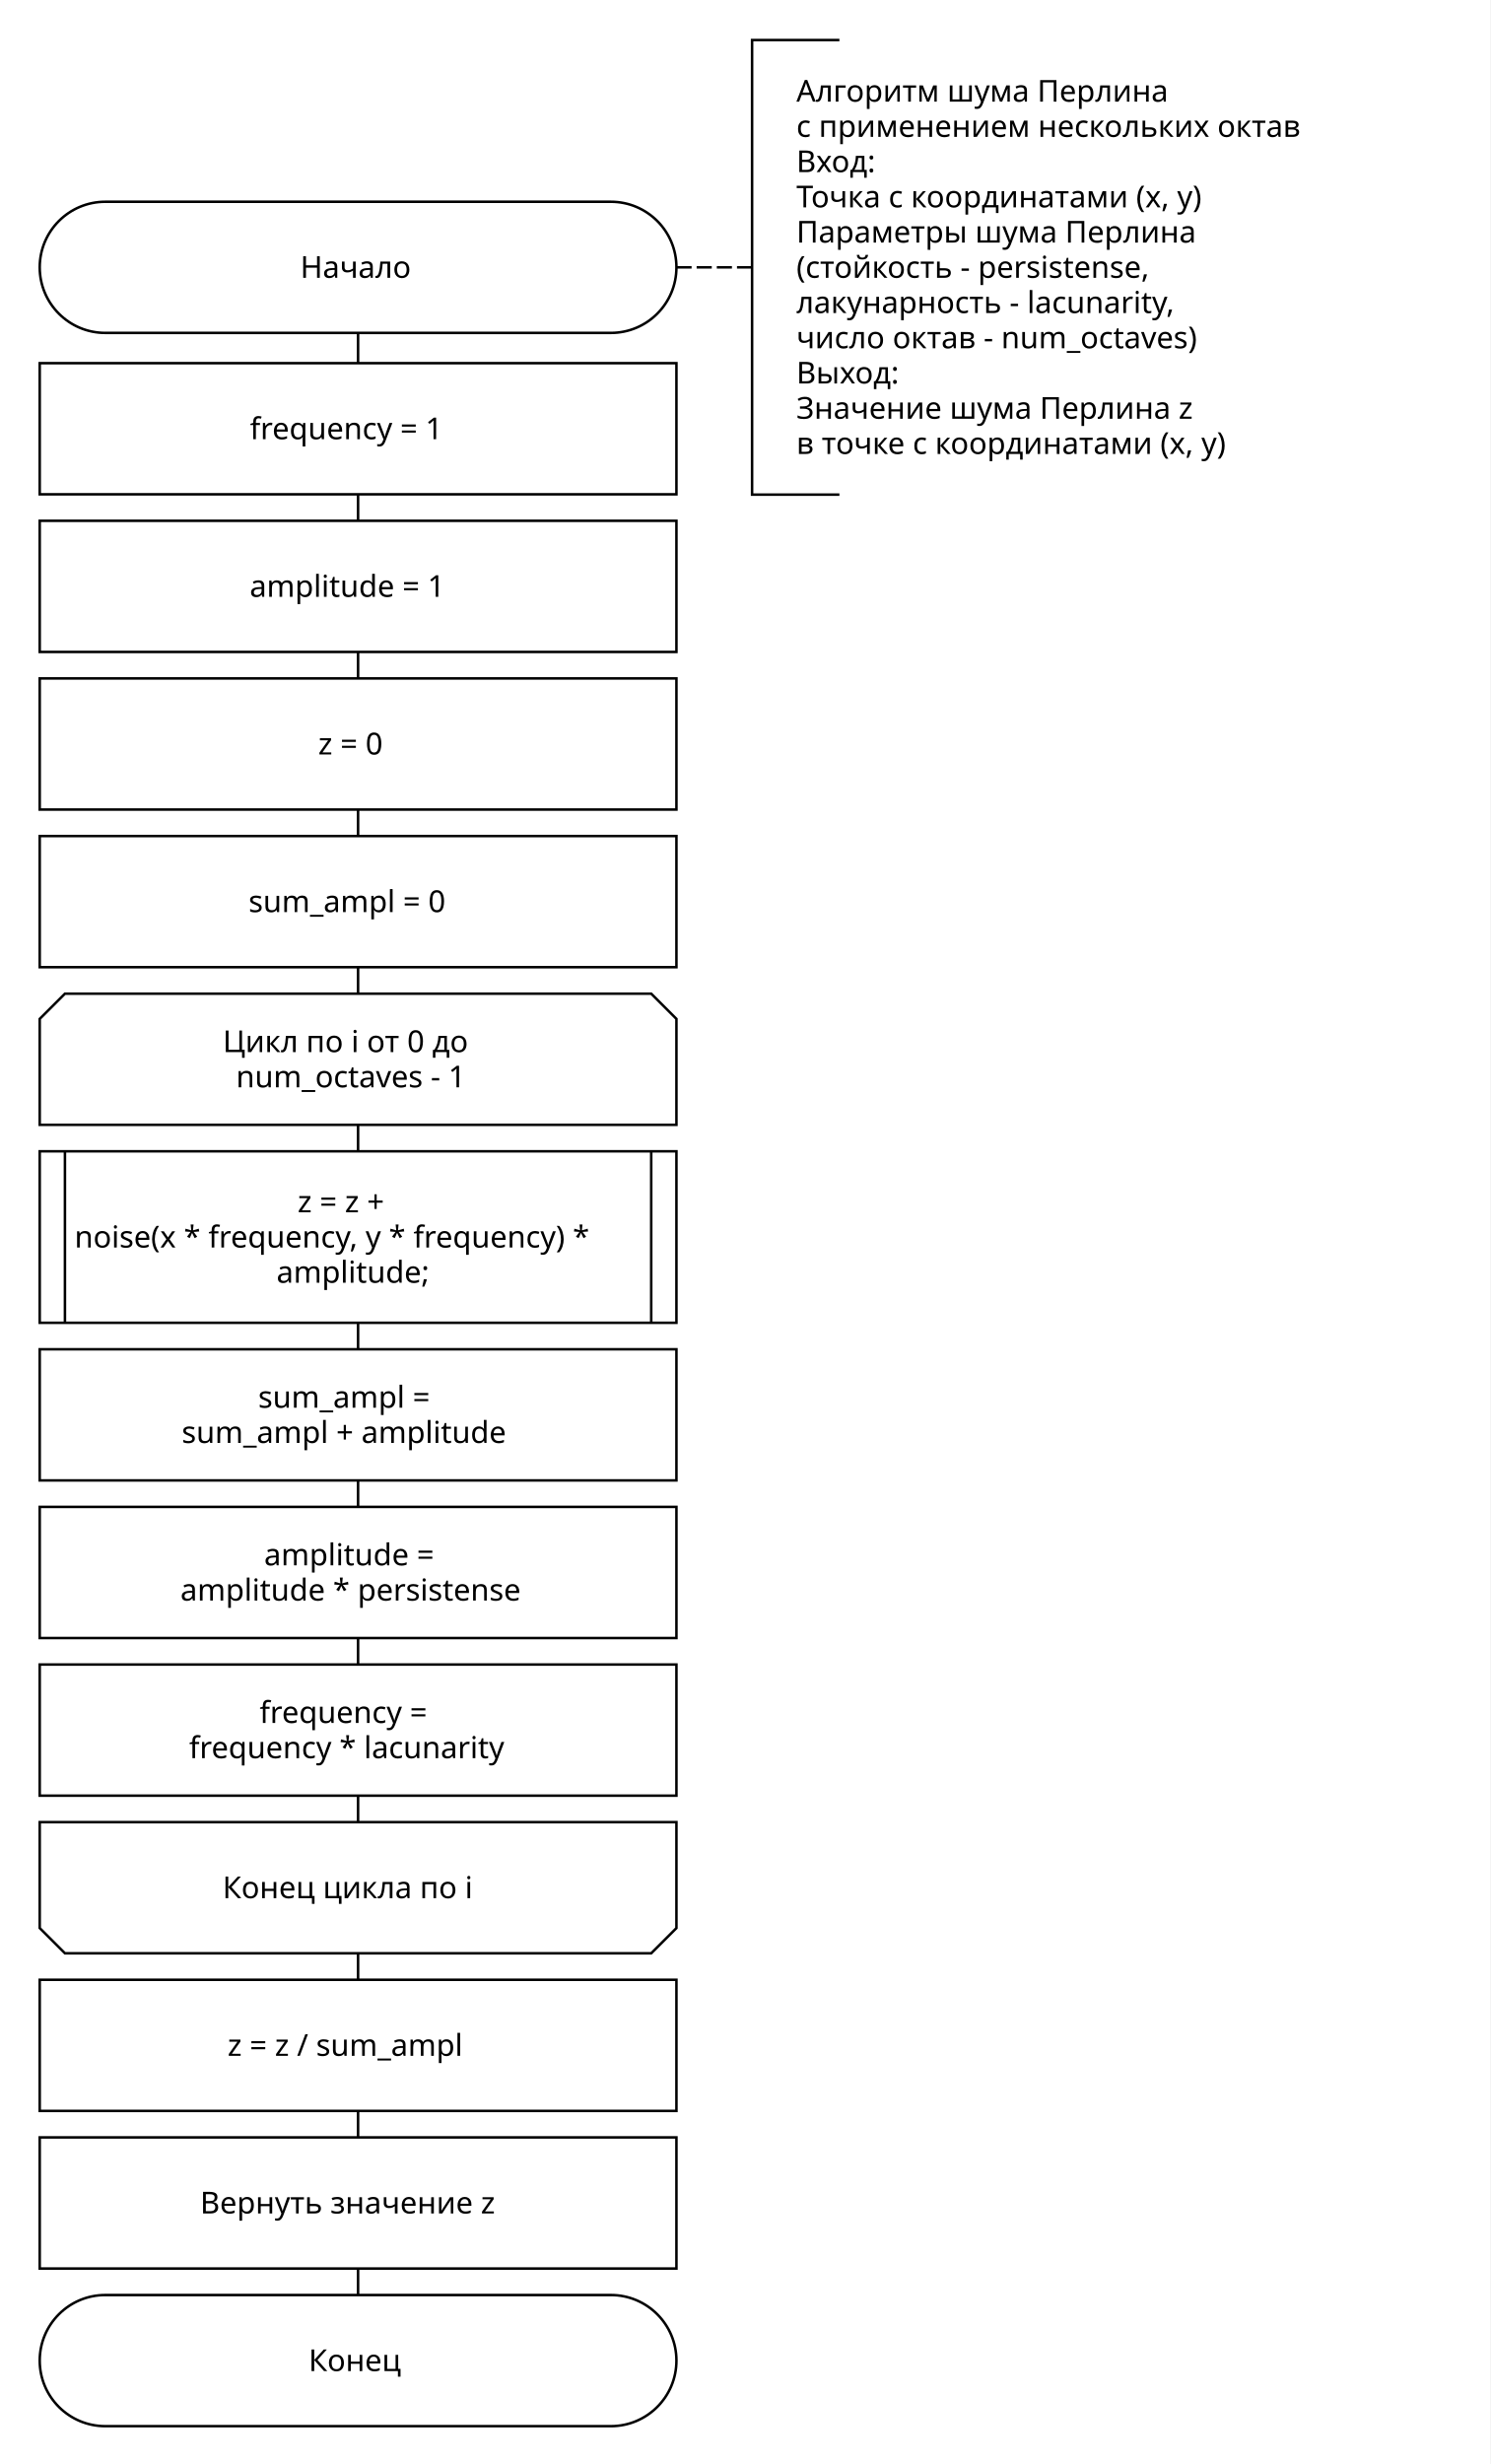
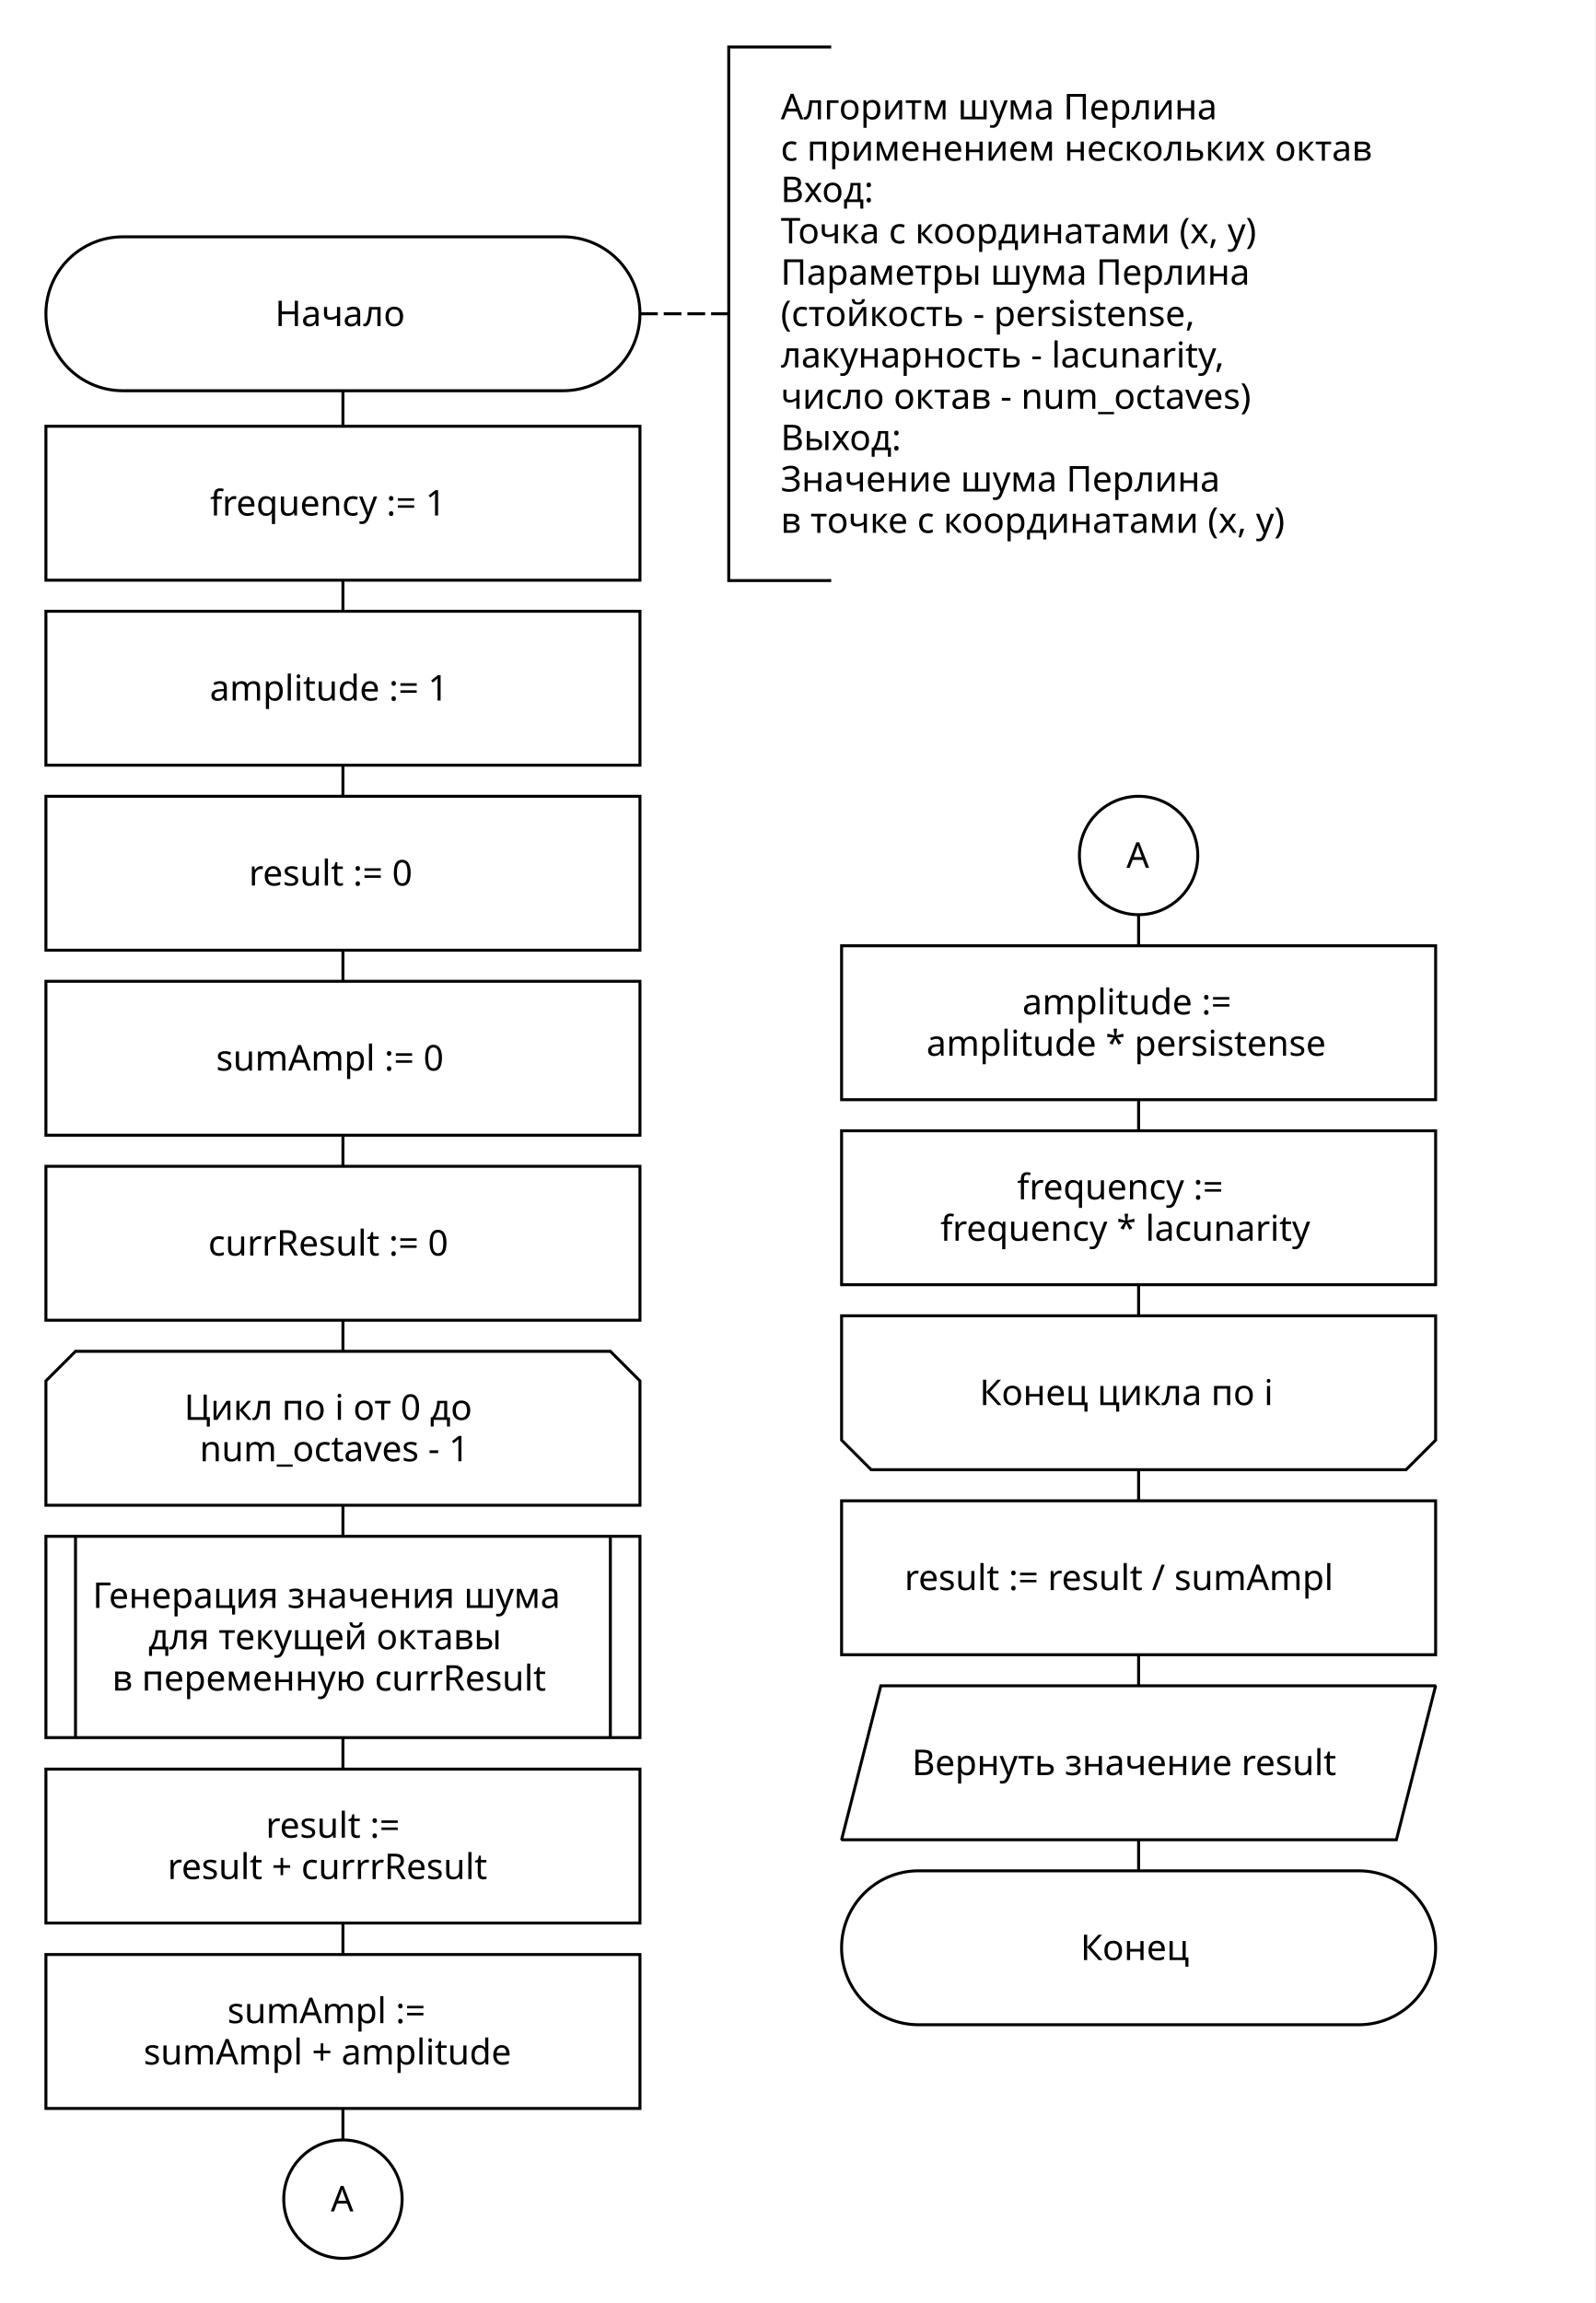
- <svg xmlns="http://www.w3.org/2000/svg" fill-opacity="1" color-rendering="auto" color-interpolation="auto" text-rendering="auto" stroke="black" stroke-linecap="square" width="591" stroke-miterlimit="10" shape-rendering="auto" stroke-opacity="1" fill="black" stroke-dasharray="none" font-weight="normal" stroke-width="1" height="977" font-family="'Dialog'" font-style="normal" stroke-linejoin="miter" font-size="12px" stroke-dashoffset="0" image-rendering="auto">
+ <svg xmlns="http://www.w3.org/2000/svg" fill-opacity="1" color-rendering="auto" color-interpolation="auto" text-rendering="auto" stroke="black" stroke-linecap="square" width="539" stroke-miterlimit="10" shape-rendering="auto" stroke-opacity="1" fill="black" stroke-dasharray="none" font-weight="normal" stroke-width="1" height="778" font-family="'Dialog'" font-style="normal" stroke-linejoin="miter" font-size="12px" stroke-dashoffset="0" image-rendering="auto">
  <defs id="genericDefs" />
  <g>
    <defs id="defs1">
      <clipPath clipPathUnits="userSpaceOnUse" id="clipPath1">
-         <path d="M0 0 L591 0 L591 977 L0 977 L0 0 Z" />
+         <path d="M0 0 L539 0 L539 778 L0 778 L0 0 Z" />
      </clipPath>
      <clipPath clipPathUnits="userSpaceOnUse" id="clipPath2">
-         <path d="M570 90 L1161 90 L1161 1067 L570 1067 L570 90 Z" />
+         <path d="M622 90 L1161 90 L1161 868 L622 868 L622 90 Z" />
      </clipPath>
    </defs>
-     <g fill="white" text-rendering="geometricPrecision" shape-rendering="geometricPrecision" transform="translate(-570,-90)" stroke="white">
-       <rect x="570" width="591" height="977" y="90" clip-path="url(#clipPath2)" stroke="none" />
+     <g fill="white" text-rendering="geometricPrecision" shape-rendering="geometricPrecision" transform="translate(-622,-90)" stroke="white">
+       <rect x="622" width="539" height="778" y="90" clip-path="url(#clipPath2)" stroke="none" />
    </g>
-     <g text-rendering="geometricPrecision" stroke-miterlimit="1.45" shape-rendering="geometricPrecision" transform="matrix(1,0,0,1,-570,-90)" stroke-linecap="butt">
-       <rect x="585.75" y="170" clip-path="url(#clipPath2)" fill="none" width="252.5" rx="26" ry="26" height="52" />
-       <text x="689.084" xml:space="preserve" y="200.154" clip-path="url(#clipPath2)" font-family="sans-serif" stroke="none">Начало</text>
+     <g text-rendering="geometricPrecision" stroke-miterlimit="1.45" shape-rendering="geometricPrecision" transform="matrix(1,0,0,1,-622,-90)" stroke-linecap="butt">
+       <rect x="637.514" y="170" clip-path="url(#clipPath2)" fill="none" width="200.736" rx="26" ry="26" height="52" />
+       <text x="714.966" xml:space="preserve" y="200.154" clip-path="url(#clipPath2)" font-family="sans-serif" stroke="none">Начало</text>
    </g>
-     <g text-rendering="geometricPrecision" stroke-miterlimit="1.45" shape-rendering="geometricPrecision" transform="matrix(1,0,0,1,-570,-90)" stroke-linecap="butt">
+     <g text-rendering="geometricPrecision" stroke-miterlimit="1.45" shape-rendering="geometricPrecision" transform="matrix(1,0,0,1,-622,-90)" stroke-linecap="butt">
      <path fill="none" d="M902.875 105.875 L868.25 105.875 L868.25 286.125 L902.875 286.125" clip-path="url(#clipPath2)" />
      <text x="885.82" xml:space="preserve" y="130.31" clip-path="url(#clipPath2)" font-family="sans-serif" stroke="none">Алгоритм шума Перлина </text>
      <text x="885.82" xml:space="preserve" y="144.279" clip-path="url(#clipPath2)" font-family="sans-serif" stroke="none">с применением нескольких октав</text>
      <text x="885.82" xml:space="preserve" y="158.248" clip-path="url(#clipPath2)" font-family="sans-serif" stroke="none">Вход:</text>
      <text x="885.82" xml:space="preserve" y="172.217" clip-path="url(#clipPath2)" font-family="sans-serif" stroke="none">Точка с координатами (x, y)</text>
      <text x="885.82" xml:space="preserve" y="186.185" clip-path="url(#clipPath2)" font-family="sans-serif" stroke="none">Параметры шума Перлина </text>
      <text x="885.82" xml:space="preserve" y="200.154" clip-path="url(#clipPath2)" font-family="sans-serif" stroke="none">(стойкость - persistense,</text>
      <text x="885.82" xml:space="preserve" y="214.123" clip-path="url(#clipPath2)" font-family="sans-serif" stroke="none">лакунарность - lacunarity, </text>
      <text x="885.82" xml:space="preserve" y="228.092" clip-path="url(#clipPath2)" font-family="sans-serif" stroke="none">число октав - num_octaves)</text>
      <text x="885.82" xml:space="preserve" y="242.06" clip-path="url(#clipPath2)" font-family="sans-serif" stroke="none">Выход:</text>
-       <text x="885.82" xml:space="preserve" y="256.029" clip-path="url(#clipPath2)" font-family="sans-serif" stroke="none">Значение шума Перлина z </text>
+       <text x="885.82" xml:space="preserve" y="256.029" clip-path="url(#clipPath2)" font-family="sans-serif" stroke="none">Значение шума Перлина  </text>
      <text x="885.82" xml:space="preserve" y="269.998" clip-path="url(#clipPath2)" font-family="sans-serif" stroke="none">в точке с координатами (x, y)</text>
    </g>
-     <g text-rendering="geometricPrecision" stroke-miterlimit="1.45" shape-rendering="geometricPrecision" transform="matrix(1,0,0,1,-570,-90)" stroke-linecap="butt">
-       <path fill="none" d="M585.75 234 L838.25 234 L838.25 286 L585.75 286 Z" clip-path="url(#clipPath2)" />
-       <text x="669.115" xml:space="preserve" y="264.154" clip-path="url(#clipPath2)" font-family="sans-serif" stroke="none">frequency = 1</text>
+     <g text-rendering="geometricPrecision" stroke-miterlimit="1.45" shape-rendering="geometricPrecision" transform="matrix(1,0,0,1,-622,-90)" stroke-linecap="butt">
+       <path fill="none" d="M637.514 234 L838.25 234 L838.25 286 L637.514 286 Z" clip-path="url(#clipPath2)" />
+       <text x="692.976" xml:space="preserve" y="264.154" clip-path="url(#clipPath2)" font-family="sans-serif" stroke="none">frequency := 1</text>
    </g>
-     <g text-rendering="geometricPrecision" stroke-miterlimit="1.45" shape-rendering="geometricPrecision" transform="matrix(1,0,0,1,-570,-90)" stroke-linecap="butt">
-       <path fill="none" d="M585.75 296.5 L838.25 296.5 L838.25 348.5 L585.75 348.5 Z" clip-path="url(#clipPath2)" />
-       <text x="669.021" xml:space="preserve" y="326.654" clip-path="url(#clipPath2)" font-family="sans-serif" stroke="none">amplitude = 1</text>
+     <g text-rendering="geometricPrecision" stroke-miterlimit="1.45" shape-rendering="geometricPrecision" transform="matrix(1,0,0,1,-622,-90)" stroke-linecap="butt">
+       <path fill="none" d="M637.514 296.5 L838.25 296.5 L838.25 348.5 L637.514 348.5 Z" clip-path="url(#clipPath2)" />
+       <text x="692.882" xml:space="preserve" y="326.654" clip-path="url(#clipPath2)" font-family="sans-serif" stroke="none">amplitude := 1</text>
    </g>
-     <g text-rendering="geometricPrecision" stroke-miterlimit="1.45" shape-rendering="geometricPrecision" transform="matrix(1,0,0,1,-570,-90)" stroke-linecap="butt">
-       <path fill="none" d="M585.75 359 L838.25 359 L838.25 411 L585.75 411 Z" clip-path="url(#clipPath2)" />
-       <text x="696.191" xml:space="preserve" y="389.154" clip-path="url(#clipPath2)" font-family="sans-serif" stroke="none">z = 0</text>
+     <g text-rendering="geometricPrecision" stroke-miterlimit="1.45" shape-rendering="geometricPrecision" transform="matrix(1,0,0,1,-622,-90)" stroke-linecap="butt">
+       <path fill="none" d="M637.514 359 L838.25 359 L838.25 411 L637.514 411 Z" clip-path="url(#clipPath2)" />
+       <text x="706.095" xml:space="preserve" y="389.154" clip-path="url(#clipPath2)" font-family="sans-serif" stroke="none">result := 0</text>
    </g>
-     <g text-rendering="geometricPrecision" stroke-miterlimit="1.45" shape-rendering="geometricPrecision" transform="matrix(1,0,0,1,-570,-90)" stroke-linecap="butt">
-       <path fill="none" d="M585.75 421.5 L838.25 421.5 L838.25 473.5 L585.75 473.5 Z" clip-path="url(#clipPath2)" />
-       <text x="668.57" xml:space="preserve" y="451.654" clip-path="url(#clipPath2)" font-family="sans-serif" stroke="none">sum_ampl = 0</text>
+     <g text-rendering="geometricPrecision" stroke-miterlimit="1.45" shape-rendering="geometricPrecision" transform="matrix(1,0,0,1,-622,-90)" stroke-linecap="butt">
+       <path fill="none" d="M637.514 421.5 L838.25 421.5 L838.25 473.5 L637.514 473.5 Z" clip-path="url(#clipPath2)" />
+       <text x="695.003" xml:space="preserve" y="451.654" clip-path="url(#clipPath2)" font-family="sans-serif" stroke="none">sumAmpl := 0</text>
    </g>
-     <g text-rendering="geometricPrecision" stroke-miterlimit="1.45" shape-rendering="geometricPrecision" transform="matrix(1,0,0,1,-570,-90)" stroke-linecap="butt">
-       <path fill="none" d="M595.75 484 L828.25 484 L838.25 494 L838.25 536 L585.75 536 L585.75 494 Z" clip-path="url(#clipPath2)" />
-       <text x="658.384" xml:space="preserve" y="507.17" clip-path="url(#clipPath2)" font-family="sans-serif" stroke="none">Цикл по i от 0 до</text>
-       <text x="660.479" xml:space="preserve" y="521.139" clip-path="url(#clipPath2)" font-family="sans-serif" stroke="none"> num_octaves - 1</text>
+     <g text-rendering="geometricPrecision" stroke-miterlimit="1.45" shape-rendering="geometricPrecision" transform="matrix(1,0,0,1,-622,-90)" stroke-linecap="butt">
+       <path fill="none" d="M647.514 546.5 L828.25 546.5 L838.25 556.5 L838.25 598.5 L637.514 598.5 L637.514 556.5 Z" clip-path="url(#clipPath2)" />
+       <text x="684.266" xml:space="preserve" y="569.67" clip-path="url(#clipPath2)" font-family="sans-serif" stroke="none">Цикл по i от 0 до</text>
+       <text x="686.361" xml:space="preserve" y="583.639" clip-path="url(#clipPath2)" font-family="sans-serif" stroke="none"> num_octaves - 1</text>
    </g>
-     <g text-rendering="geometricPrecision" stroke-miterlimit="1.45" shape-rendering="geometricPrecision" transform="matrix(1,0,0,1,-570,-90)" stroke-linecap="butt">
-       <rect fill="none" x="585.75" width="252.5" height="68" y="546.5" clip-path="url(#clipPath2)" />
-       <path fill="none" d="M595.75 546.5 L595.75 614.5 M828.25 546.5 L828.25 614.5 M595.75 546.5 Z" clip-path="url(#clipPath2)" />
-       <text x="688.018" xml:space="preserve" y="570.686" clip-path="url(#clipPath2)" font-family="sans-serif" stroke="none">z = z + </text>
-       <text x="599.55" xml:space="preserve" y="584.654" clip-path="url(#clipPath2)" font-family="sans-serif" stroke="none">noise(x * frequency, y * frequency) * </text>
-       <text x="679.659" xml:space="preserve" y="598.623" clip-path="url(#clipPath2)" font-family="sans-serif" stroke="none">amplitude;</text>
+     <g text-rendering="geometricPrecision" stroke-miterlimit="1.45" shape-rendering="geometricPrecision" transform="matrix(1,0,0,1,-622,-90)" stroke-linecap="butt">
+       <rect fill="none" x="637.514" width="200.736" height="68" y="609" clip-path="url(#clipPath2)" />
+       <path fill="none" d="M647.514 609 L647.514 677 M828.25 609 L828.25 677 M647.514 609 Z" clip-path="url(#clipPath2)" />
+       <text x="653.323" xml:space="preserve" y="633.186" clip-path="url(#clipPath2)" font-family="sans-serif" stroke="none">Генерация значения шума</text>
+       <text x="672.131" xml:space="preserve" y="647.154" clip-path="url(#clipPath2)" font-family="sans-serif" stroke="none">для текущей октавы</text>
+       <text x="659.909" xml:space="preserve" y="661.123" clip-path="url(#clipPath2)" font-family="sans-serif" stroke="none">в переменную currResult</text>
    </g>
-     <g text-rendering="geometricPrecision" stroke-miterlimit="1.45" shape-rendering="geometricPrecision" transform="matrix(1,0,0,1,-570,-90)" stroke-linecap="butt">
-       <path fill="none" d="M585.75 625 L838.25 625 L838.25 677 L585.75 677 Z" clip-path="url(#clipPath2)" />
-       <text x="672.388" xml:space="preserve" y="648.17" clip-path="url(#clipPath2)" font-family="sans-serif" stroke="none">sum_ampl = </text>
-       <text x="642.068" xml:space="preserve" y="662.139" clip-path="url(#clipPath2)" font-family="sans-serif" stroke="none">sum_ampl + amplitude</text>
+     <g text-rendering="geometricPrecision" stroke-miterlimit="1.45" shape-rendering="geometricPrecision" transform="matrix(1,0,0,1,-622,-90)" stroke-linecap="butt">
+       <path fill="none" d="M637.514 750.278 L838.25 750.278 L838.25 802.278 L637.514 802.278 Z" clip-path="url(#clipPath2)" />
+       <text x="698.821" xml:space="preserve" y="773.448" clip-path="url(#clipPath2)" font-family="sans-serif" stroke="none">sumAmpl := </text>
+       <text x="670.523" xml:space="preserve" y="787.417" clip-path="url(#clipPath2)" font-family="sans-serif" stroke="none">sumAmpl + amplitude</text>
    </g>
-     <g text-rendering="geometricPrecision" stroke-miterlimit="1.45" shape-rendering="geometricPrecision" transform="matrix(1,0,0,1,-570,-90)" stroke-linecap="butt">
-       <path fill="none" d="M585.75 687.5 L838.25 687.5 L838.25 739.5 L585.75 739.5 Z" clip-path="url(#clipPath2)" />
-       <text x="674.746" xml:space="preserve" y="710.67" clip-path="url(#clipPath2)" font-family="sans-serif" stroke="none">amplitude =</text>
-       <text x="638.409" xml:space="preserve" y="724.639" clip-path="url(#clipPath2)" font-family="sans-serif" stroke="none"> amplitude * persistense</text>
+     <g text-rendering="geometricPrecision" stroke-miterlimit="1.45" shape-rendering="geometricPrecision" transform="matrix(1,0,0,1,-622,-90)" stroke-linecap="butt">
+       <path fill="none" d="M906.382 409.5 L1107.118 409.5 L1107.118 461.5 L906.382 461.5 Z" clip-path="url(#clipPath2)" />
+       <text x="967.475" xml:space="preserve" y="432.67" clip-path="url(#clipPath2)" font-family="sans-serif" stroke="none">amplitude :=</text>
+       <text x="935.066" xml:space="preserve" y="446.639" clip-path="url(#clipPath2)" font-family="sans-serif" stroke="none">amplitude * persistense</text>
    </g>
-     <g text-rendering="geometricPrecision" stroke-miterlimit="1.45" shape-rendering="geometricPrecision" transform="matrix(1,0,0,1,-570,-90)" stroke-linecap="butt">
-       <path fill="none" d="M585.75 750 L838.25 750 L838.25 802 L585.75 802 Z" clip-path="url(#clipPath2)" />
-       <text x="672.933" xml:space="preserve" y="773.17" clip-path="url(#clipPath2)" font-family="sans-serif" stroke="none">frequency = </text>
-       <text x="644.998" xml:space="preserve" y="787.139" clip-path="url(#clipPath2)" font-family="sans-serif" stroke="none">frequency * lacunarity</text>
+     <g text-rendering="geometricPrecision" stroke-miterlimit="1.45" shape-rendering="geometricPrecision" transform="matrix(1,0,0,1,-622,-90)" stroke-linecap="butt">
+       <path fill="none" d="M906.382 472 L1107.118 472 L1107.118 524 L906.382 524 Z" clip-path="url(#clipPath2)" />
+       <text x="965.661" xml:space="preserve" y="495.17" clip-path="url(#clipPath2)" font-family="sans-serif" stroke="none">frequency := </text>
+       <text x="939.748" xml:space="preserve" y="509.139" clip-path="url(#clipPath2)" font-family="sans-serif" stroke="none">frequency * lacunarity</text>
    </g>
-     <g text-rendering="geometricPrecision" stroke-miterlimit="1.45" shape-rendering="geometricPrecision" transform="matrix(1,0,0,1,-570,-90)" stroke-linecap="butt">
-       <path fill="none" d="M585.75 812.5 L838.25 812.5 L838.25 854.5 L828.25 864.5 L595.75 864.5 L585.75 854.5 Z" clip-path="url(#clipPath2)" />
-       <text x="658.269" xml:space="preserve" y="842.654" clip-path="url(#clipPath2)" font-family="sans-serif" stroke="none">Конец цикла по i</text>
+     <g text-rendering="geometricPrecision" stroke-miterlimit="1.45" shape-rendering="geometricPrecision" transform="matrix(1,0,0,1,-622,-90)" stroke-linecap="butt">
+       <path fill="none" d="M906.382 534.5 L1107.118 534.5 L1107.118 576.5 L1097.118 586.5 L916.382 586.5 L906.382 576.5 Z" clip-path="url(#clipPath2)" />
+       <text x="953.019" xml:space="preserve" y="564.654" clip-path="url(#clipPath2)" font-family="sans-serif" stroke="none">Конец цикла по i</text>
    </g>
-     <g text-rendering="geometricPrecision" stroke-miterlimit="1.45" shape-rendering="geometricPrecision" transform="matrix(1,0,0,1,-570,-90)" stroke-linecap="butt">
-       <path fill="none" d="M585.75 875 L838.25 875 L838.25 927 L585.75 927 Z" clip-path="url(#clipPath2)" />
-       <text x="660.253" xml:space="preserve" y="905.154" clip-path="url(#clipPath2)" font-family="sans-serif" stroke="none">z = z / sum_ampl</text>
+     <g text-rendering="geometricPrecision" stroke-miterlimit="1.45" shape-rendering="geometricPrecision" transform="matrix(1,0,0,1,-622,-90)" stroke-linecap="butt">
+       <path fill="none" d="M906.382 597 L1107.118 597 L1107.118 649 L906.382 649 Z" clip-path="url(#clipPath2)" />
+       <text x="927.64" xml:space="preserve" y="627.154" clip-path="url(#clipPath2)" font-family="sans-serif" stroke="none">result := result / sumAmpl</text>
    </g>
-     <g text-rendering="geometricPrecision" stroke-miterlimit="1.45" shape-rendering="geometricPrecision" transform="matrix(1,0,0,1,-570,-90)" stroke-linecap="butt">
-       <path fill="none" d="M585.75 937.5 L838.25 937.5 L838.25 989.5 L585.75 989.5 Z" clip-path="url(#clipPath2)" />
-       <text x="649.375" xml:space="preserve" y="967.654" clip-path="url(#clipPath2)" font-family="sans-serif" stroke="none">Вернуть значение z</text>
+     <g text-rendering="geometricPrecision" stroke-miterlimit="1.45" shape-rendering="geometricPrecision" transform="matrix(1,0,0,1,-622,-90)" stroke-linecap="butt">
+       <rect x="906.382" y="722" clip-path="url(#clipPath2)" fill="none" width="200.736" rx="26" ry="26" height="52" />
+       <text x="987.121" xml:space="preserve" y="752.154" clip-path="url(#clipPath2)" font-family="sans-serif" stroke="none">Конец</text>
    </g>
-     <g text-rendering="geometricPrecision" stroke-miterlimit="1.45" shape-rendering="geometricPrecision" transform="matrix(1,0,0,1,-570,-90)" stroke-linecap="butt">
-       <rect x="585.75" y="1000" clip-path="url(#clipPath2)" fill="none" width="252.5" rx="26" ry="26" height="52" />
-       <text x="692.371" xml:space="preserve" y="1030.154" clip-path="url(#clipPath2)" font-family="sans-serif" stroke="none">Конец</text>
+     <g text-rendering="geometricPrecision" stroke-miterlimit="1.45" shape-rendering="geometricPrecision" transform="matrix(1,0,0,1,-622,-90)" stroke-linecap="butt">
+       <path fill="none" d="M637.514 484 L838.25 484 L838.25 536 L637.514 536 Z" clip-path="url(#clipPath2)" />
+       <text x="692.358" xml:space="preserve" y="514.154" clip-path="url(#clipPath2)" font-family="sans-serif" stroke="none">currResult := 0</text>
    </g>
-     <g text-rendering="geometricPrecision" stroke-miterlimit="1.45" stroke-dasharray="6,2" shape-rendering="geometricPrecision" transform="matrix(1,0,0,1,-570,-90)" stroke-linecap="butt">
-       <path fill="none" d="M868.262 196 L838.238 196" clip-path="url(#clipPath2)" />
+     <g text-rendering="geometricPrecision" stroke-miterlimit="1.45" shape-rendering="geometricPrecision" transform="matrix(1,0,0,1,-622,-90)" stroke-linecap="butt">
+       <path fill="none" d="M637.514 687.639 L838.25 687.639 L838.25 739.639 L637.514 739.639 Z" clip-path="url(#clipPath2)" />
+       <text x="711.82" xml:space="preserve" y="710.809" clip-path="url(#clipPath2)" font-family="sans-serif" stroke="none">result :=</text>
+       <text x="678.623" xml:space="preserve" y="724.778" clip-path="url(#clipPath2)" font-family="sans-serif" stroke="none">result + currrResult</text>
    </g>
-     <g text-rendering="geometricPrecision" stroke-miterlimit="1.45" shape-rendering="geometricPrecision" transform="matrix(1,0,0,1,-570,-90)" stroke-linecap="butt">
-       <path fill="none" d="M712 221.969 L712 233.965" clip-path="url(#clipPath2)" />
-       <path fill="none" d="M712 285.971 L712 296.494" clip-path="url(#clipPath2)" />
-       <path fill="none" d="M712 348.471 L712 358.994" clip-path="url(#clipPath2)" />
-       <path fill="none" d="M712 410.971 L712 421.494" clip-path="url(#clipPath2)" />
-       <path fill="none" d="M712 473.471 L712 483.994" clip-path="url(#clipPath2)" />
-       <path fill="none" d="M712 535.99 L712 546.466" clip-path="url(#clipPath2)" />
-       <path fill="none" d="M712 614.476 L712 624.998" clip-path="url(#clipPath2)" />
-       <path fill="none" d="M712 676.971 L712 687.494" clip-path="url(#clipPath2)" />
-       <path fill="none" d="M712 739.471 L712 749.994" clip-path="url(#clipPath2)" />
-       <path fill="none" d="M712 801.971 L712 812.494" clip-path="url(#clipPath2)" />
-       <path fill="none" d="M712 864.471 L712 874.994" clip-path="url(#clipPath2)" />
-       <path fill="none" d="M712 926.971 L712 937.494" clip-path="url(#clipPath2)" />
-       <path fill="none" d="M712 989.471 L712 999.994" clip-path="url(#clipPath2)" />
+     <g text-rendering="geometricPrecision" stroke-miterlimit="1.45" shape-rendering="geometricPrecision" transform="matrix(1,0,0,1,-622,-90)" stroke-linecap="butt">
+       <circle fill="none" r="20" clip-path="url(#clipPath2)" cx="737.882" cy="832.917" />
+       <text x="733.778" xml:space="preserve" y="837.071" clip-path="url(#clipPath2)" font-family="sans-serif" stroke="none">A</text>
+     </g>
+     <g text-rendering="geometricPrecision" stroke-miterlimit="1.45" shape-rendering="geometricPrecision" transform="matrix(1,0,0,1,-622,-90)" stroke-linecap="butt">
+       <circle fill="none" r="20" clip-path="url(#clipPath2)" cx="1006.75" cy="379" />
+       <text x="1002.645" xml:space="preserve" y="383.154" clip-path="url(#clipPath2)" font-family="sans-serif" stroke="none">A</text>
+     </g>
+     <g text-rendering="geometricPrecision" stroke-miterlimit="1.45" shape-rendering="geometricPrecision" transform="matrix(1,0,0,1,-622,-90)" stroke-linecap="butt">
+       <path fill="none" d="M919.642 659.5 L1107.118 659.5 L1093.858 711.5 L906.382 711.5 Z" clip-path="url(#clipPath2)" />
+       <text x="930.168" xml:space="preserve" y="689.654" clip-path="url(#clipPath2)" font-family="sans-serif" stroke="none">Вернуть значение result</text>
+     </g>
+     <g text-rendering="geometricPrecision" stroke-miterlimit="1.45" stroke-dasharray="6,2" shape-rendering="geometricPrecision" transform="matrix(1,0,0,1,-622,-90)" stroke-linecap="butt">
+       <path fill="none" d="M868.279 196 L838.259 196" clip-path="url(#clipPath2)" />
+     </g>
+     <g text-rendering="geometricPrecision" stroke-miterlimit="1.45" shape-rendering="geometricPrecision" transform="matrix(1,0,0,1,-622,-90)" stroke-linecap="butt">
+       <path fill="none" d="M737.882 221.969 L737.882 233.965" clip-path="url(#clipPath2)" />
+       <path fill="none" d="M737.882 285.971 L737.882 296.494" clip-path="url(#clipPath2)" />
+       <path fill="none" d="M737.882 348.471 L737.882 358.994" clip-path="url(#clipPath2)" />
+       <path fill="none" d="M737.882 410.971 L737.882 421.494" clip-path="url(#clipPath2)" />
+       <path fill="none" d="M737.882 598.49 L737.882 608.966" clip-path="url(#clipPath2)" />
+       <path fill="none" d="M1006.75 461.471 L1006.75 471.994" clip-path="url(#clipPath2)" />
+       <path fill="none" d="M1006.75 523.971 L1006.75 534.494" clip-path="url(#clipPath2)" />
+       <path fill="none" d="M1006.75 586.471 L1006.75 596.994" clip-path="url(#clipPath2)" />
+       <path fill="none" d="M737.882 473.471 L737.882 483.994" clip-path="url(#clipPath2)" />
+       <path fill="none" d="M737.882 535.971 L737.882 546.494" clip-path="url(#clipPath2)" />
+       <path fill="none" d="M737.882 676.974 L737.882 687.609" clip-path="url(#clipPath2)" />
+       <path fill="none" d="M737.882 739.667 L737.882 750.286" clip-path="url(#clipPath2)" />
+       <path fill="none" d="M737.882 802.302 L737.882 812.915" clip-path="url(#clipPath2)" />
+       <path fill="none" d="M1006.75 399.001 L1006.75 409.516" clip-path="url(#clipPath2)" />
+       <path fill="none" d="M1006.75 648.971 L1006.75 659.494" clip-path="url(#clipPath2)" />
+       <path fill="none" d="M1006.75 711.471 L1006.75 721.994" clip-path="url(#clipPath2)" />
    </g>
  </g>
</svg>
